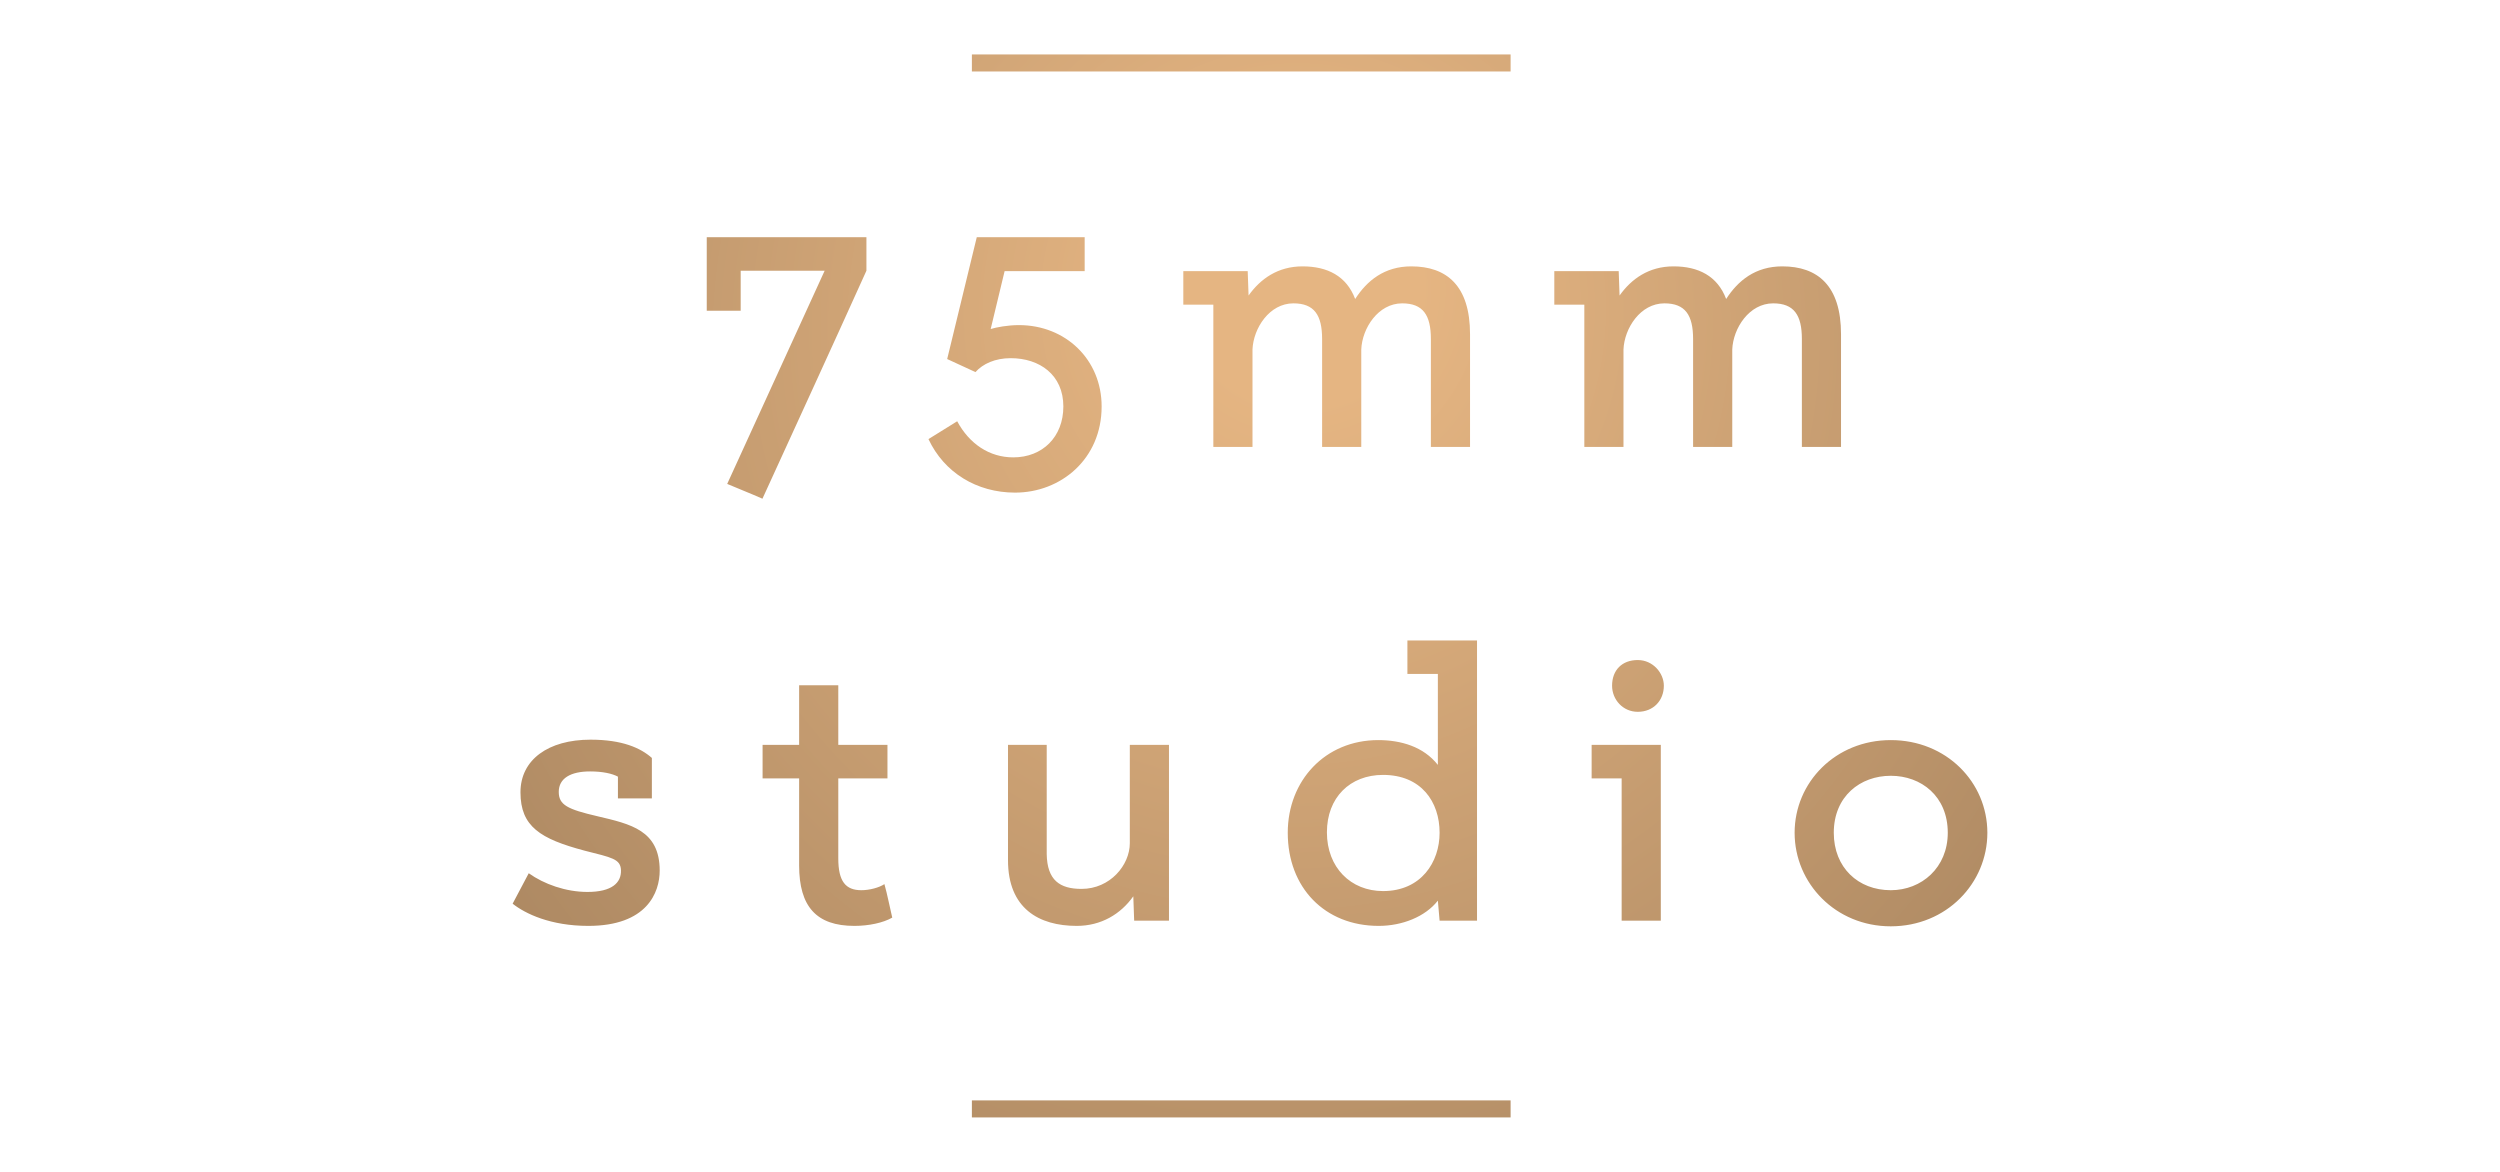
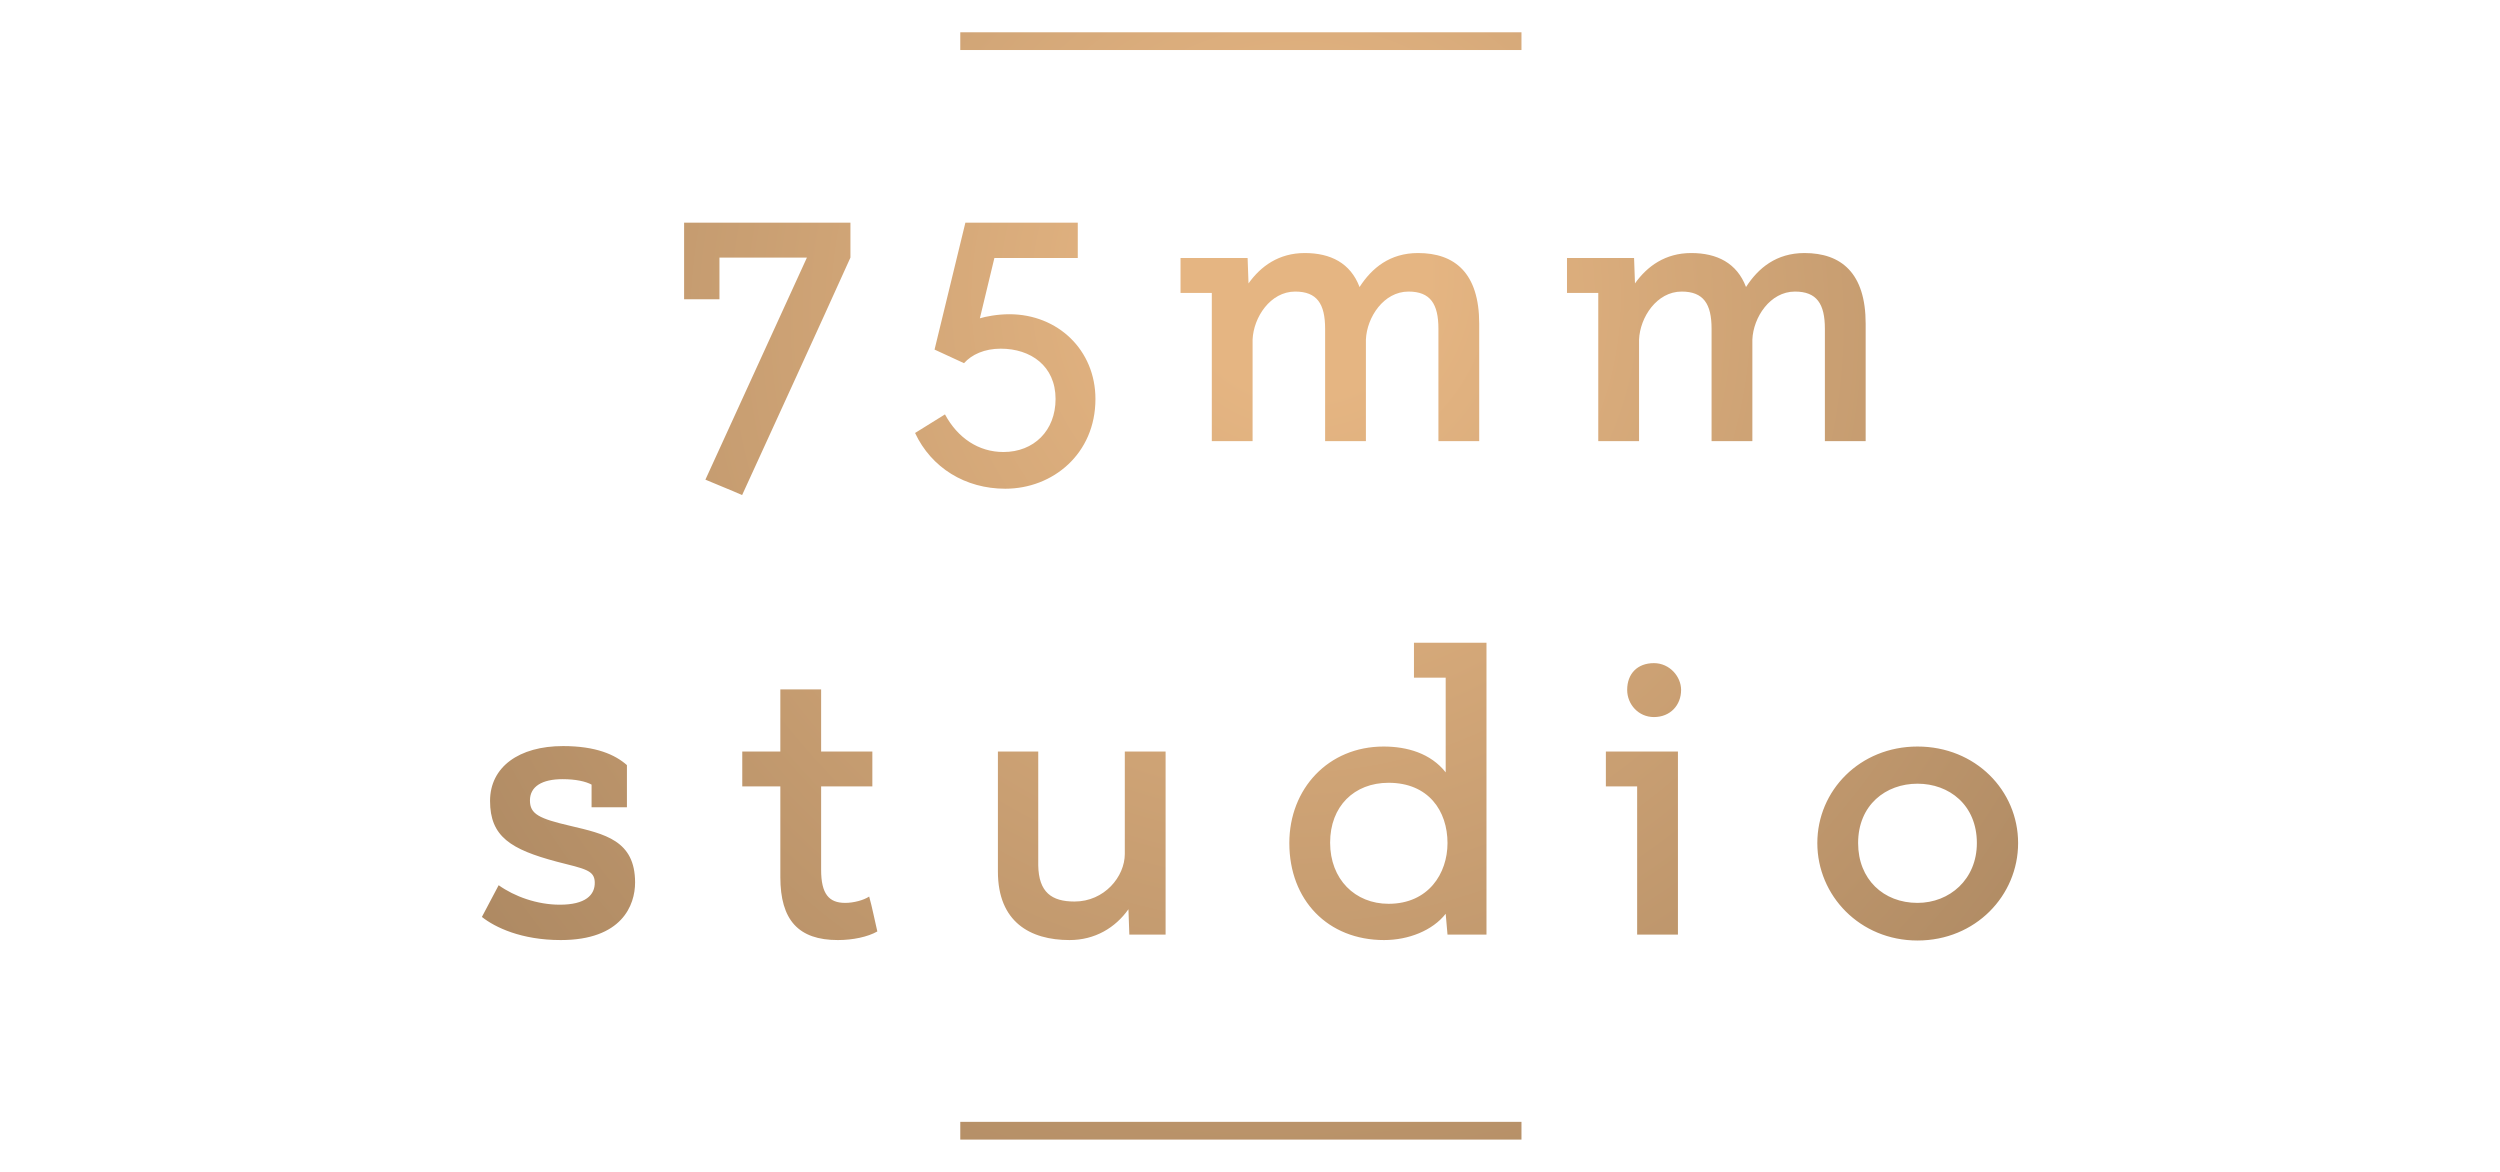
- <svg xmlns="http://www.w3.org/2000/svg" version="1.1" width="256" height="120">
+ <svg xmlns="http://www.w3.org/2000/svg" version="1.1" width="384" height="180">
  <g id="Layer1" name="Layer 3" opacity="1">
    <g id="Shape1">
-       <path id="shapePath1" d="M72.371,31.82 L75.846,31.82 L75.846,27.721 L84.445,27.721 L74.465,49.553 C75.713,50.087 76.871,50.533 78.074,51.068 C81.638,43.27 85.203,35.518 88.722,27.721 L88.722,24.291 L72.371,24.291 L72.371,31.82 M96.991,36.766 L99.887,38.102 C100.644,37.256 101.892,36.677 103.496,36.677 C106.436,36.677 108.887,38.37 108.887,41.622 C108.887,44.741 106.748,46.835 103.763,46.835 C101.313,46.835 99.263,45.454 98.016,43.137 L95.075,44.964 C96.679,48.394 100.021,50.444 103.941,50.444 C108.619,50.444 112.807,47.013 112.807,41.622 C112.807,36.81 109.109,33.291 104.342,33.291 C103.184,33.291 102.025,33.513 101.446,33.692 L102.872,27.766 L111.07,27.766 L111.07,24.291 L100.021,24.291 L96.991,36.766 M128.255,45.766 L128.255,35.786 C128.345,33.602 129.993,31.063 132.443,31.063 C134.582,31.063 135.384,32.266 135.384,34.716 L135.384,45.766 L139.394,45.766 L139.394,35.786 C139.483,33.602 141.131,31.063 143.582,31.063 C145.72,31.063 146.522,32.266 146.522,34.716 L146.522,45.766 L150.532,45.766 L150.532,34.226 C150.532,29.236 148.126,27.276 144.517,27.276 C141.755,27.276 139.973,28.746 138.77,30.617 C137.879,28.256 135.919,27.276 133.379,27.276 C130.84,27.276 129.057,28.568 127.854,30.261 L127.765,27.766 L121.171,27.766 L121.171,31.197 L124.246,31.197 L124.246,45.766 L128.255,45.766 M166.245,45.766 L166.245,35.786 C166.334,33.602 167.982,31.063 170.433,31.063 C172.571,31.063 173.373,32.266 173.373,34.716 L173.373,45.766 L177.383,45.766 L177.383,35.786 C177.472,33.602 179.121,31.063 181.571,31.063 C183.71,31.063 184.512,32.266 184.512,34.716 L184.512,45.766 L188.521,45.766 L188.521,34.226 C188.521,29.236 186.116,27.276 182.507,27.276 C179.744,27.276 177.962,28.746 176.759,30.617 C175.868,28.256 173.908,27.276 171.368,27.276 C168.829,27.276 167.047,28.568 165.844,30.261 L165.755,27.766 L159.161,27.766 L159.161,31.197 L162.235,31.197 L162.235,45.766 L166.245,45.766 Z" style="stroke:none;fill-rule:evenodd;fill:url(#radialGradientFill1);fill-opacity:1;" />
+       <path id="shapePath1" d="M105.078,45.968 L110.508,45.968 L110.508,39.563 L123.944,39.563 L108.35,73.675 C110.299,74.511 112.109,75.207 113.989,76.043 C119.558,63.859 125.127,51.746 130.627,39.563 L130.627,34.203 L105.078,34.203 L105.078,45.968 M143.547,53.695 L148.072,55.784 C149.255,54.461 151.205,53.556 153.712,53.556 C158.305,53.556 162.135,56.202 162.135,61.284 C162.135,66.157 158.793,69.429 154.129,69.429 C150.301,69.429 147.098,67.271 145.148,63.651 L140.554,66.505 C143.06,71.865 148.282,75.068 154.407,75.068 C161.716,75.068 168.26,69.707 168.26,61.284 C168.26,53.765 162.482,48.266 155.033,48.266 C153.224,48.266 151.413,48.613 150.508,48.892 L152.737,39.633 L165.546,39.633 L165.546,34.203 L148.282,34.203 L143.547,53.695 M192.398,67.758 L192.398,52.164 C192.539,48.753 195.114,44.785 198.942,44.785 C202.285,44.785 203.538,46.664 203.538,50.493 L203.538,67.758 L209.803,67.758 L209.803,52.164 C209.943,48.753 212.518,44.785 216.347,44.785 C219.688,44.785 220.941,46.664 220.941,50.493 L220.941,67.758 L227.207,67.758 L227.207,49.727 C227.207,41.93 223.448,38.867 217.808,38.867 C213.493,38.867 210.708,41.164 208.828,44.089 C207.436,40.399 204.374,38.867 200.405,38.867 C196.438,38.867 193.652,40.886 191.772,43.532 L191.633,39.633 L181.329,39.633 L181.329,44.993 L186.134,44.993 L186.134,67.758 L192.398,67.758 M251.759,67.758 L251.759,52.164 C251.898,48.753 254.473,44.785 258.303,44.785 C261.644,44.785 262.897,46.664 262.897,50.493 L262.897,67.758 L269.163,67.758 L269.163,52.164 C269.302,48.753 271.878,44.785 275.707,44.785 C279.049,44.785 280.302,46.664 280.302,50.493 L280.302,67.758 L286.566,67.758 L286.566,49.727 C286.566,41.93 282.808,38.867 277.169,38.867 C272.852,38.867 270.067,41.164 268.188,44.089 C266.795,40.399 263.733,38.867 259.764,38.867 C255.797,38.867 253.012,40.886 251.133,43.532 L250.993,39.633 L240.69,39.633 L240.69,44.993 L245.493,44.993 L245.493,67.758 L251.759,67.758 Z" style="stroke:none;fill-rule:evenodd;fill:url(#radialGradientFill1);fill-opacity:1;" />
      <defs>
-         <radialGradient id="radialGradientFill1" gradientUnits="userSpaceOnUse" cx="129.631" cy="39.937" r="105.046" fx="133.798" fy="28.03">
+         <radialGradient id="radialGradientFill1" gradientUnits="userSpaceOnUse" cx="194.549" cy="58.65" r="164.138" fx="201.06" fy="40.045">
          <stop offset="0.114" stop-color="#e5b582" stop-opacity="1" />
          <stop offset="1" stop-color="#a7845f" stop-opacity="1" />
        </radialGradient>
      </defs>
    </g>
    <g id="Shape2">
-       <path id="shapePath2" d="M59.845,87.103 C62.652,87.816 63.543,87.949 63.588,89.108 C63.632,90.4 62.652,91.335 60.157,91.335 C57.93,91.335 55.702,90.533 54.143,89.42 L52.494,92.538 C53.786,93.563 56.37,94.811 60.246,94.811 C66.261,94.811 67.553,91.38 67.553,89.152 C67.553,85.009 64.568,84.385 61.182,83.583 C58.108,82.87 57.217,82.425 57.217,81.088 C57.217,79.707 58.42,78.994 60.425,78.994 C61.717,78.994 62.697,79.217 63.276,79.529 L63.276,81.756 L66.751,81.756 L66.751,77.613 C65.593,76.588 63.721,75.742 60.469,75.742 C56.148,75.742 53.296,77.791 53.296,81.133 C53.296,84.652 55.346,85.9 59.845,87.103 M78.089,79.707 L81.831,79.707 L81.831,88.618 C81.831,92.85 83.614,94.811 87.49,94.811 C88.96,94.811 90.431,94.499 91.366,93.964 C91.099,92.85 90.876,91.647 90.564,90.533 C90.029,90.89 89.049,91.157 88.203,91.157 C86.599,91.157 85.841,90.266 85.841,87.905 L85.841,79.707 L90.876,79.707 L90.876,76.276 L85.841,76.276 L85.841,70.172 L81.831,70.172 L81.831,76.276 L78.089,76.276 L78.089,79.707 M119.703,94.276 L119.703,76.276 L115.693,76.276 L115.693,86.345 C115.693,88.573 113.689,91.023 110.748,91.023 C108.52,91.023 107.228,90.132 107.184,87.459 L107.184,76.276 L103.219,76.276 L103.219,88.083 C103.219,93.028 106.382,94.811 110.258,94.811 C112.753,94.811 114.758,93.608 116.05,91.781 L116.139,94.276 L119.703,94.276 M144.118,65.584 L144.118,69.014 L147.237,69.014 L147.237,78.326 C145.767,76.455 143.45,75.786 141.133,75.786 C135.698,75.786 131.866,79.93 131.866,85.276 C131.866,90.89 135.653,94.811 141.178,94.811 C143.584,94.811 145.945,93.875 147.237,92.226 L147.415,94.276 L151.247,94.276 L151.247,65.584 L144.118,65.584 M147.415,85.276 C147.415,88.261 145.544,91.246 141.623,91.246 C138.327,91.246 135.876,88.84 135.876,85.231 C135.876,81.667 138.237,79.35 141.623,79.35 C145.544,79.35 147.415,82.113 147.415,85.276 M170.067,94.276 L170.067,76.276 L162.983,76.276 L162.983,79.707 L166.057,79.707 L166.057,94.276 L170.067,94.276 M165.077,70.217 C165.077,71.643 166.19,72.89 167.705,72.89 C169.309,72.89 170.378,71.732 170.378,70.217 C170.378,68.925 169.265,67.588 167.705,67.588 C166.101,67.588 165.077,68.613 165.077,70.217 M183.769,85.276 C183.769,90.444 187.957,94.855 193.615,94.855 C199.318,94.855 203.506,90.444 203.506,85.276 C203.506,80.108 199.318,75.786 193.615,75.786 C187.957,75.786 183.769,80.108 183.769,85.276 M187.779,85.276 C187.779,81.534 190.496,79.44 193.615,79.44 C196.734,79.44 199.452,81.534 199.452,85.276 C199.452,88.84 196.778,91.157 193.615,91.157 C190.274,91.157 187.779,88.84 187.779,85.276 Z" style="stroke:none;fill-rule:evenodd;fill:url(#radialGradientFill2);fill-opacity:1;" />
+       <path id="shapePath2" d="M85.506,132.349 C89.892,133.463 91.284,133.672 91.354,135.482 C91.423,137.5 89.892,138.962 85.993,138.962 C82.512,138.962 79.032,137.709 76.595,135.969 L74.019,140.842 C76.038,142.443 80.076,144.393 86.132,144.393 C95.531,144.393 97.549,139.032 97.549,135.551 C97.549,129.077 92.885,128.102 87.594,126.849 C82.791,125.735 81.399,125.039 81.399,122.951 C81.399,120.793 83.278,119.679 86.411,119.679 C88.43,119.679 89.961,120.027 90.866,120.514 L90.866,123.995 L96.296,123.995 L96.296,117.521 C94.486,115.92 91.562,114.597 86.481,114.597 C79.728,114.597 75.272,117.799 75.272,123.02 C75.272,128.52 78.475,130.469 85.506,132.349 M114.012,120.793 L119.86,120.793 L119.86,134.716 C119.86,141.329 122.644,144.393 128.701,144.393 C130.998,144.393 133.297,143.905 134.758,143.07 C134.341,141.329 133.993,139.45 133.505,137.709 C132.669,138.266 131.138,138.684 129.815,138.684 C127.309,138.684 126.125,137.292 126.125,133.602 L126.125,120.793 L133.993,120.793 L133.993,115.432 L126.125,115.432 L126.125,105.895 L119.86,105.895 L119.86,115.432 L114.012,115.432 L114.012,120.793 M179.036,143.557 L179.036,115.432 L172.77,115.432 L172.77,131.165 C172.77,134.646 169.638,138.475 165.043,138.475 C161.562,138.475 159.543,137.083 159.474,132.906 L159.474,115.432 L153.279,115.432 L153.279,133.881 C153.279,141.608 158.221,144.393 164.277,144.393 C168.176,144.393 171.309,142.513 173.328,139.659 L173.467,143.557 L179.036,143.557 M217.185,98.724 L217.185,104.085 L222.058,104.085 L222.058,118.635 C219.762,115.711 216.141,114.667 212.521,114.667 C204.028,114.667 198.041,121.141 198.041,129.495 C198.041,138.266 203.958,144.393 212.591,144.393 C216.35,144.393 220.04,142.931 222.058,140.355 L222.337,143.557 L228.324,143.557 L228.324,98.724 L217.185,98.724 M222.337,129.495 C222.337,134.159 219.413,138.823 213.286,138.823 C208.136,138.823 204.306,135.064 204.306,129.425 C204.306,123.856 207.996,120.236 213.286,120.236 C219.413,120.236 222.337,124.552 222.337,129.495 M257.731,143.557 L257.731,115.432 L246.662,115.432 L246.662,120.793 L251.465,120.793 L251.465,143.557 L257.731,143.557 M249.934,105.964 C249.934,108.192 251.673,110.141 254.04,110.141 C256.547,110.141 258.217,108.331 258.217,105.964 C258.217,103.946 256.478,101.857 254.04,101.857 C251.534,101.857 249.934,103.458 249.934,105.964 M279.141,129.495 C279.141,137.57 285.685,144.462 294.526,144.462 C303.437,144.462 309.981,137.57 309.981,129.495 C309.981,121.419 303.437,114.667 294.526,114.667 C285.685,114.667 279.141,121.419 279.141,129.495 M285.407,129.495 C285.407,123.647 289.652,120.375 294.526,120.375 C299.399,120.375 303.646,123.647 303.646,129.495 C303.646,135.064 299.468,138.684 294.526,138.684 C289.305,138.684 285.407,135.064 285.407,129.495 Z" style="stroke:none;fill-rule:evenodd;fill:url(#radialGradientFill2);fill-opacity:1;" />
      <defs>
-         <radialGradient id="radialGradientFill2" gradientUnits="userSpaceOnUse" cx="129.631" cy="39.937" r="105.046" fx="133.798" fy="28.03">
+         <radialGradient id="radialGradientFill2" gradientUnits="userSpaceOnUse" cx="194.548" cy="58.65" r="164.138" fx="201.06" fy="40.045">
          <stop offset="0.114" stop-color="#e5b582" stop-opacity="1" />
          <stop offset="1" stop-color="#a7845f" stop-opacity="1" />
        </radialGradient>
      </defs>
    </g>
    <g id="Shape3">
-       <path id="shapePath3" d="M99.521,112.681 L154.686,112.681 L154.686,114.425 L99.521,114.425 L99.521,112.681 Z" style="stroke:none;fill-rule:evenodd;fill:url(#radialGradientFill3);fill-opacity:1;" />
+       <path id="shapePath3" d="M147.5,172.316 L233.698,172.316 L233.698,175.041 L147.5,175.041 L147.5,172.316 Z" style="stroke:none;fill-rule:evenodd;fill:url(#radialGradientFill3);fill-opacity:1;" />
      <defs>
-         <radialGradient id="radialGradientFill3" gradientUnits="userSpaceOnUse" cx="129.631" cy="39.937" r="105.046" fx="133.798" fy="28.03">
+         <radialGradient id="radialGradientFill3" gradientUnits="userSpaceOnUse" cx="194.549" cy="58.65" r="164.138" fx="201.06" fy="40.045">
          <stop offset="0.114" stop-color="#e5b582" stop-opacity="1" />
          <stop offset="1" stop-color="#a7845f" stop-opacity="1" />
        </radialGradient>
      </defs>
    </g>
    <g id="Shape4">
-       <path id="shapePath4" d="M99.521,5.575 L154.686,5.575 L154.686,7.319 L99.521,7.319 L99.521,5.575 Z" style="stroke:none;fill-rule:evenodd;fill:url(#radialGradientFill4);fill-opacity:1;" />
+       <path id="shapePath4" d="M147.5,4.959 L233.698,4.959 L233.698,7.684 L147.5,7.684 L147.5,4.959 Z" style="stroke:none;fill-rule:evenodd;fill:url(#radialGradientFill4);fill-opacity:1;" />
      <defs>
-         <radialGradient id="radialGradientFill4" gradientUnits="userSpaceOnUse" cx="129.631" cy="39.937" r="105.046" fx="133.798" fy="28.03">
+         <radialGradient id="radialGradientFill4" gradientUnits="userSpaceOnUse" cx="194.549" cy="58.65" r="164.138" fx="201.06" fy="40.045">
          <stop offset="0.114" stop-color="#e5b582" stop-opacity="1" />
          <stop offset="1" stop-color="#a7845f" stop-opacity="1" />
        </radialGradient>
      </defs>
    </g>
  </g>
</svg>
